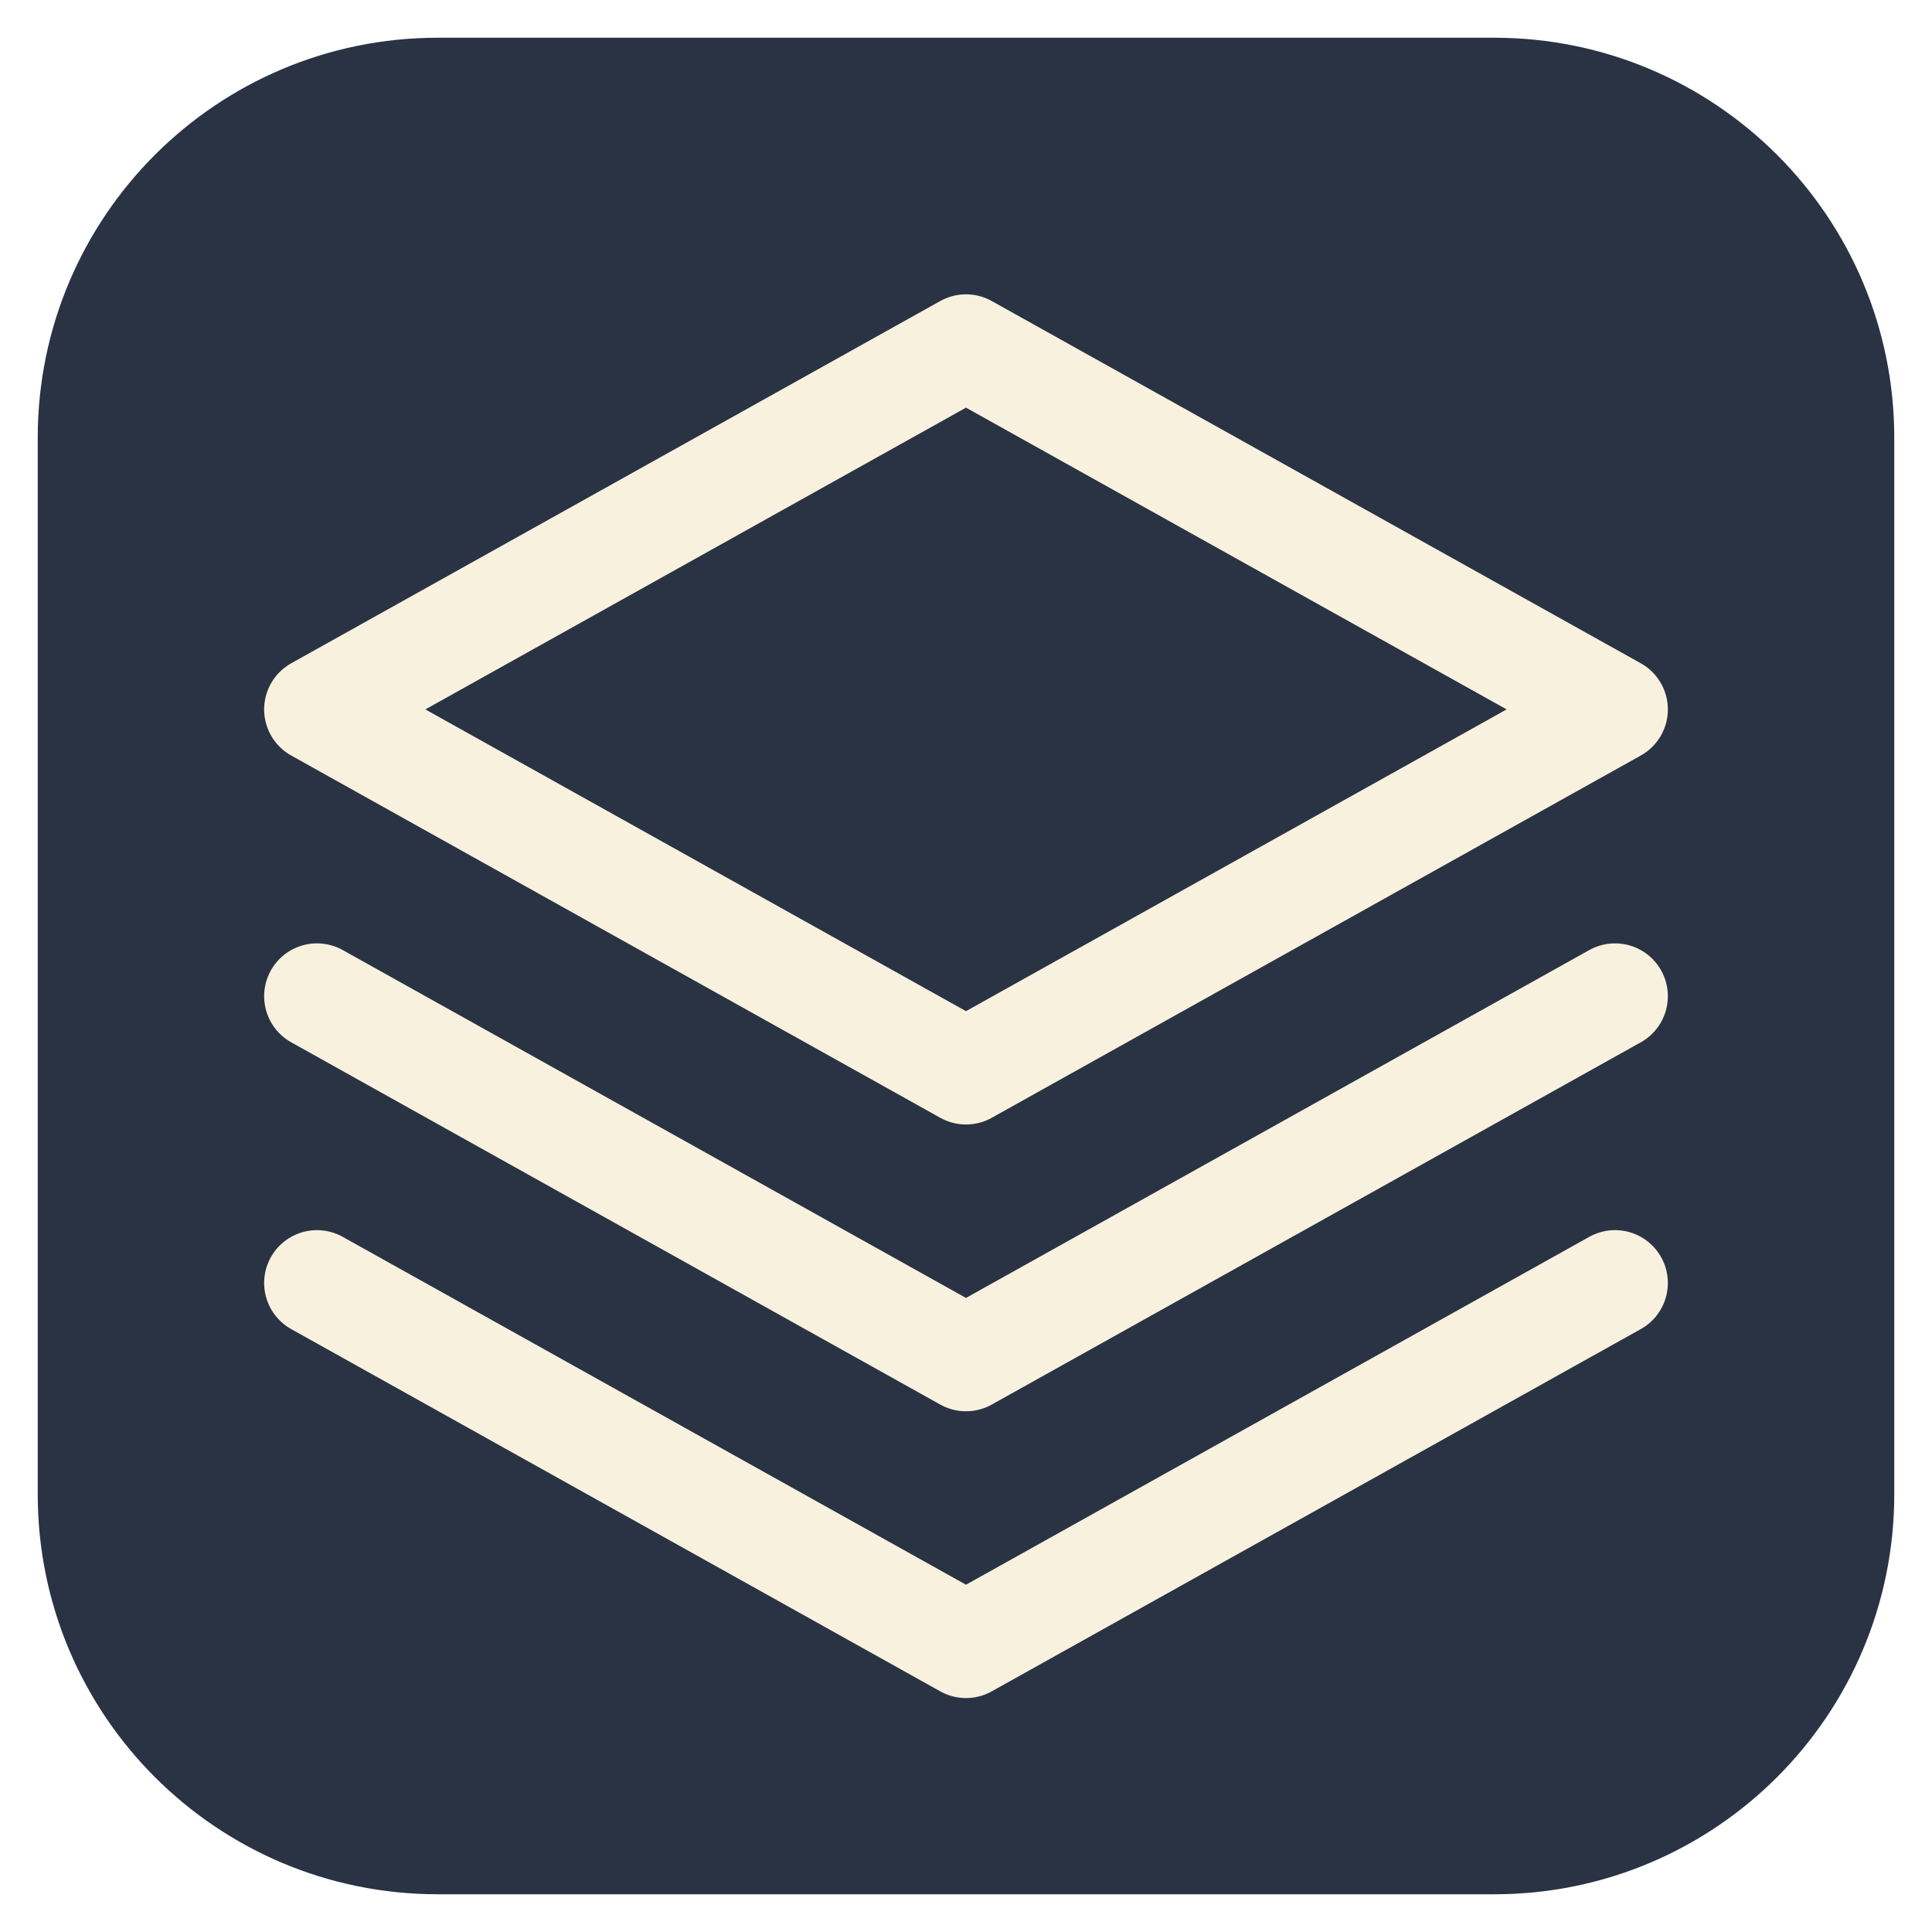
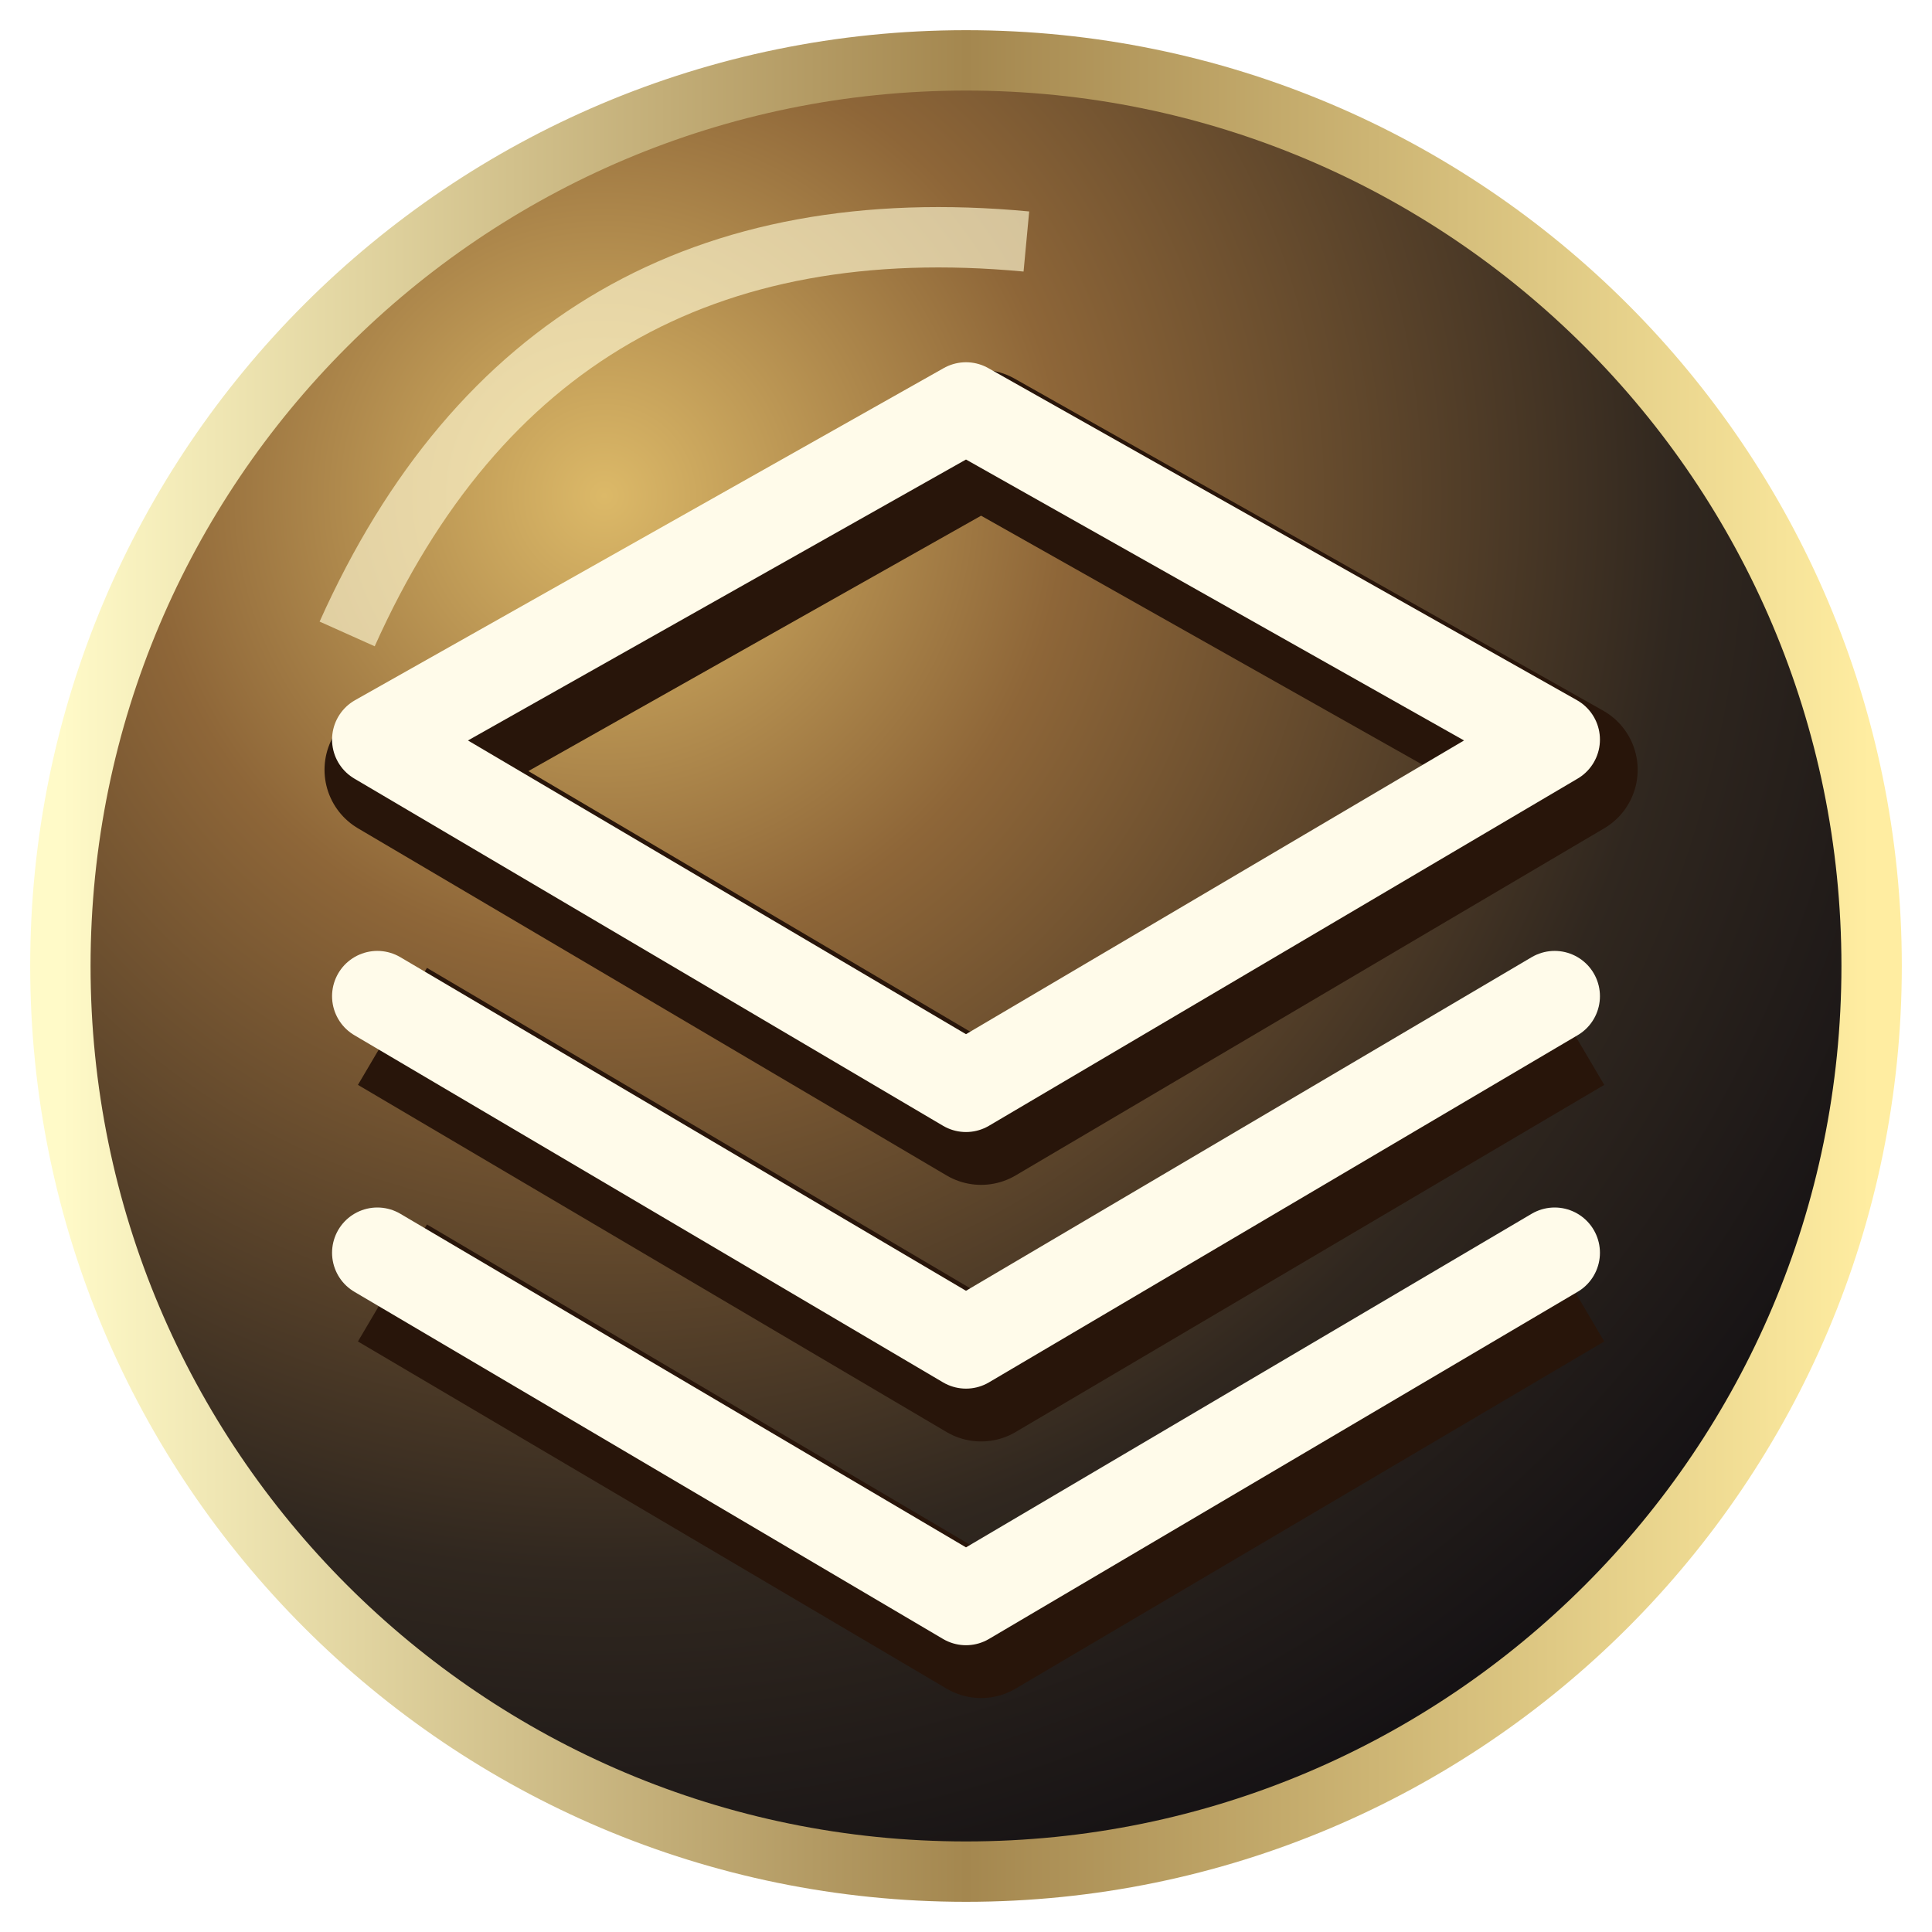
<svg xmlns="http://www.w3.org/2000/svg" width="128" height="128" viewBox="0 0 128 128">
-   <g id="badge">
-     <rect x="5" y="5" width="118" height="118" rx="24" fill="#293344" stroke="#293344" stroke-width="5" />
-   </g>
-   <g id="symbol">
-     <path d="M64 23 L107 47 L64 71 L21 47 Z M21 66 L64 90 L107 66 M21 85 L64 109 L107 85" fill="none" stroke="#f8f1de" stroke-width="7" stroke-linejoin="round" stroke-linecap="round" />
+   <g id="tooltip-medallion">
+     <defs>
+       <radialGradient id="orb" cx="30%" cy="24%" r="85%">
+         <stop stop-color="#dcb968" />
+         <stop offset=".3" stop-color="#8e6638" />
+         <stop offset=".7" stop-color="#30271f" />
+         <stop offset="1" stop-color="#100e12" />
+       </radialGradient>
+       <linearGradient id="edge">
+         <stop stop-color="#fffac8" />
+         <stop offset=".5" stop-color="#a4874f" />
+         <stop offset="1" stop-color="#ffeda1" />
+       </linearGradient>
+     </defs>
+     <circle cx="64" cy="64" r="60" fill="url(#orb)" stroke="url(#edge)" stroke-width="4" />
+     <path d="M23 42 Q36 13 68 16" fill="none" stroke="#fff9d2" opacity=".65" stroke-width="4" />
+     <path d="M64 27 L103 49 L64 72 L25 49 Z M25 66 L64 89 L103 66 M25 83 L64 106 L103 83" transform="translate(1 2)" fill="none" stroke="#28150a" stroke-width="9" stroke-linejoin="round" />
+     <path d="M64 27 L103 49 L64 72 L25 49 Z M25 66 L64 89 L103 66 M25 83 L64 106 L103 83" fill="none" stroke="#fffbea" stroke-width="6" stroke-linejoin="round" stroke-linecap="round" />
  </g>
</svg>
